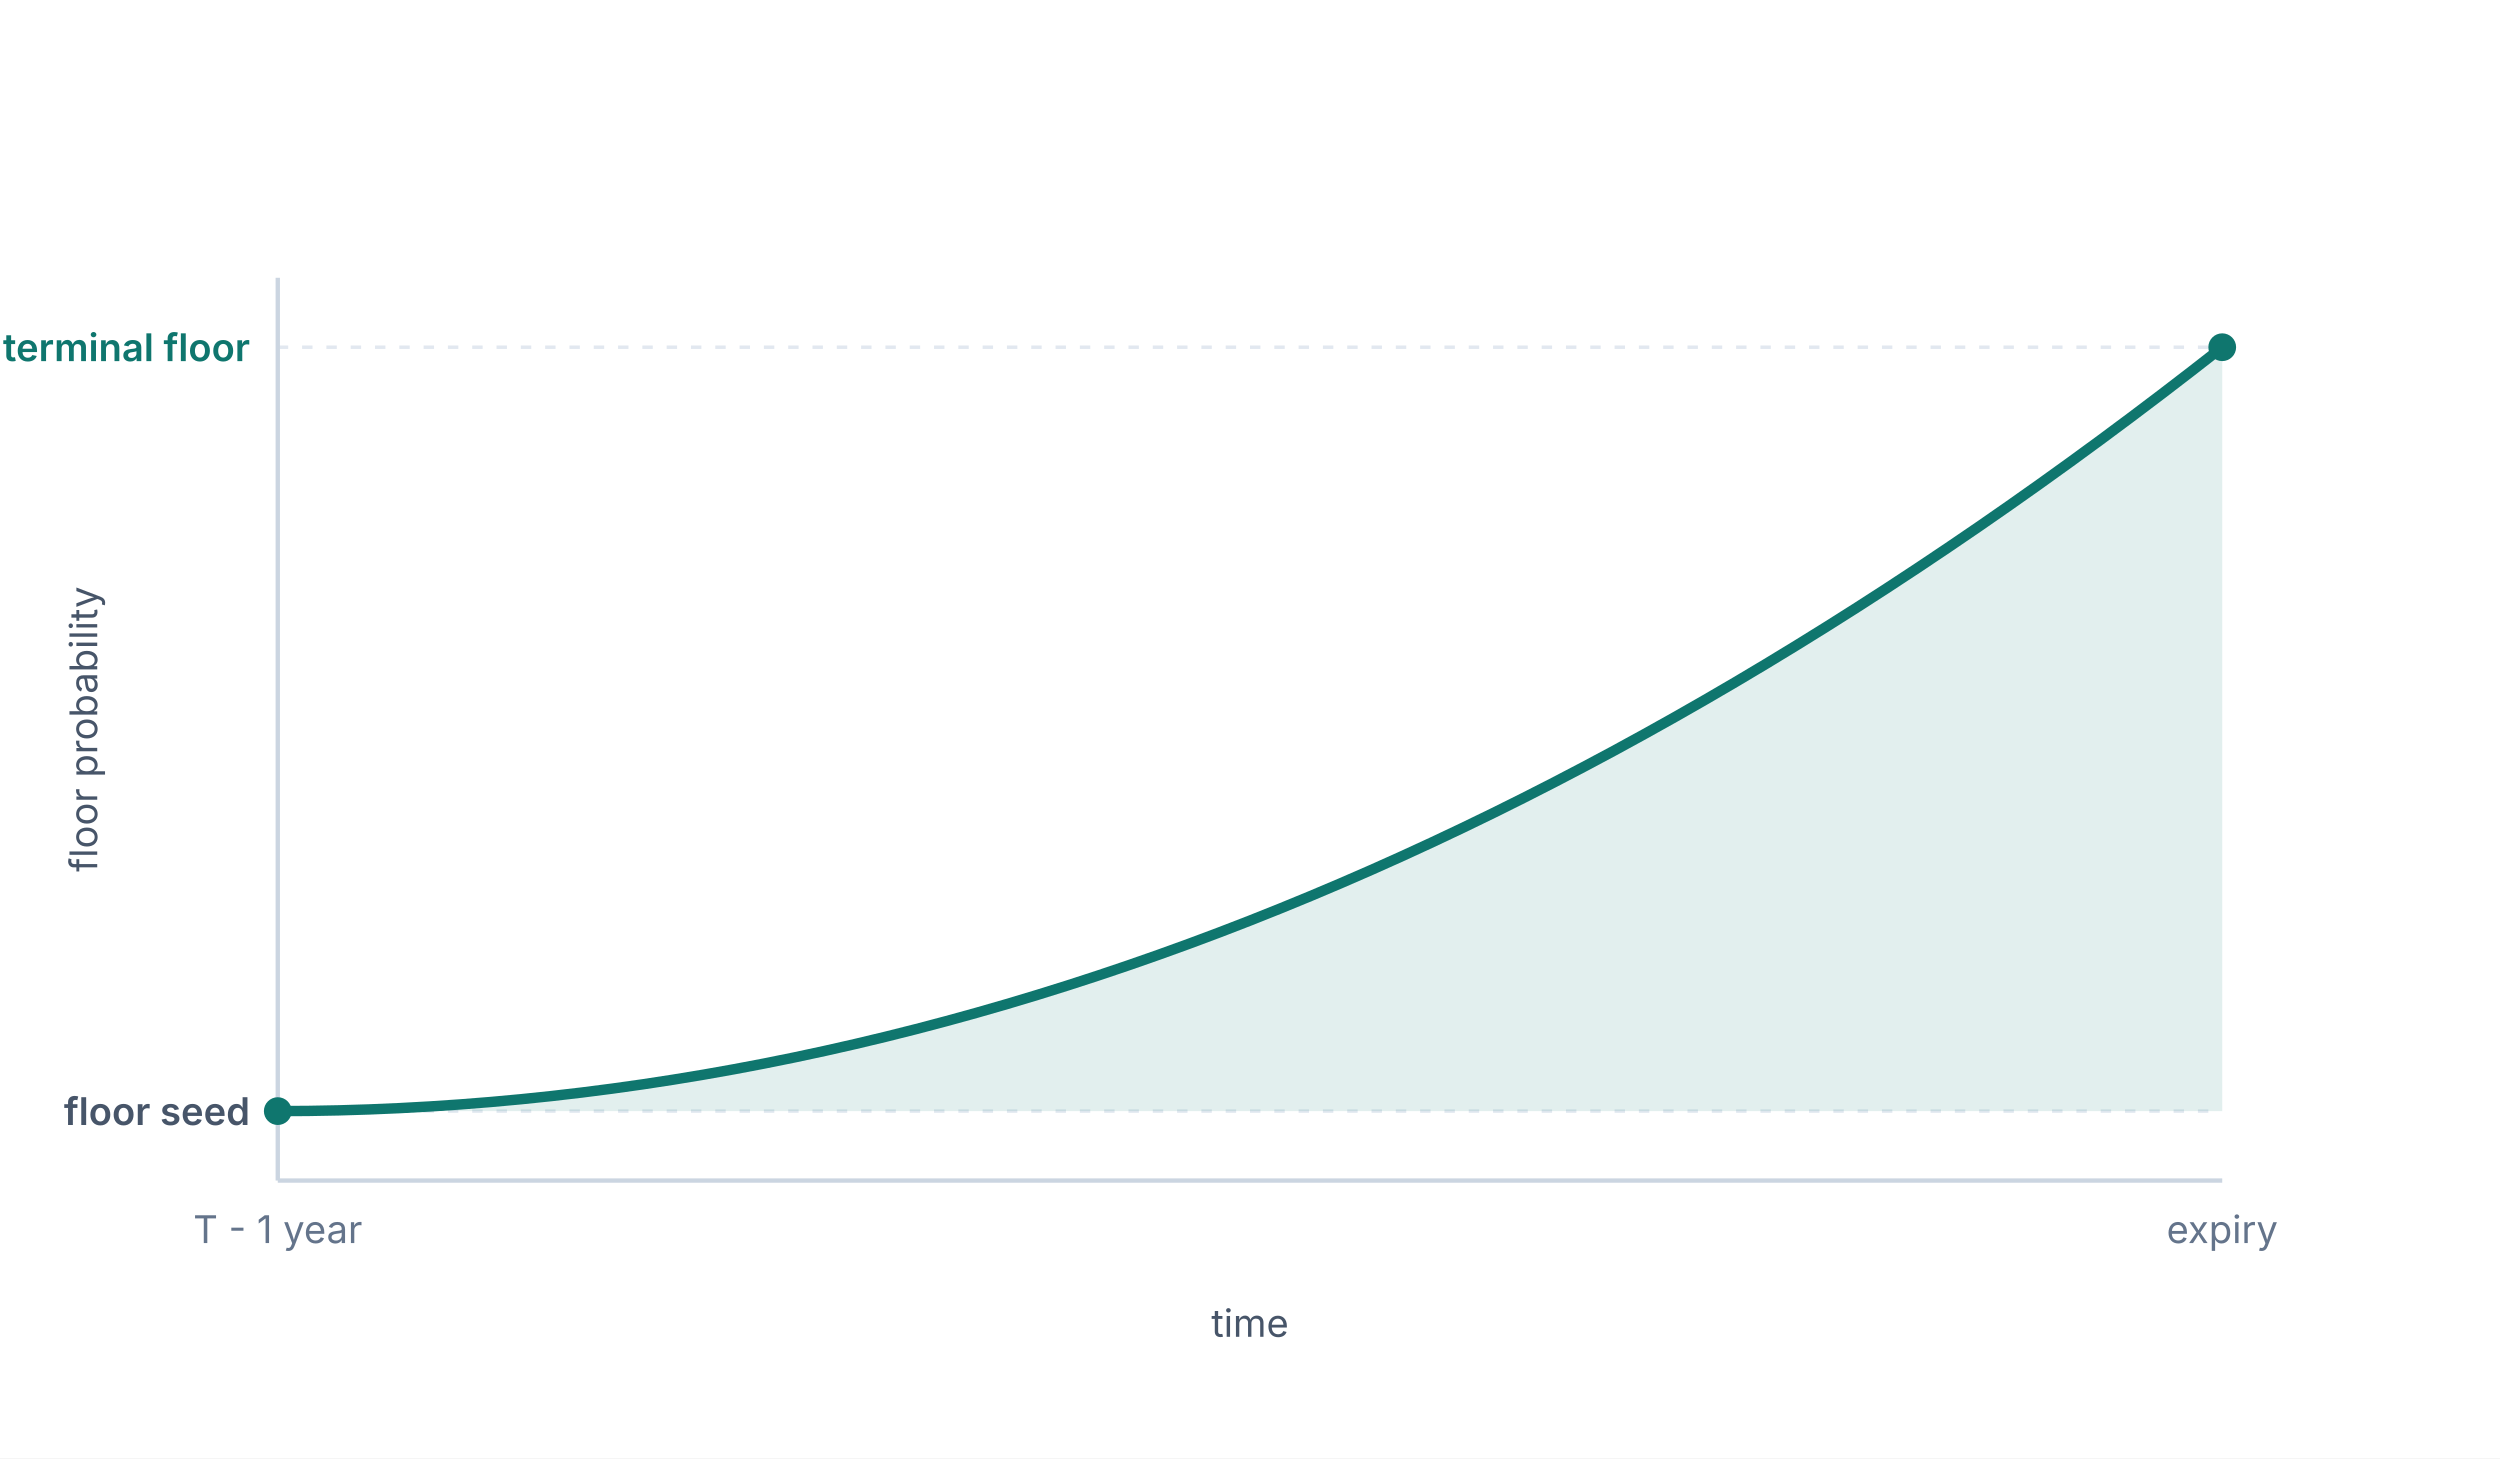
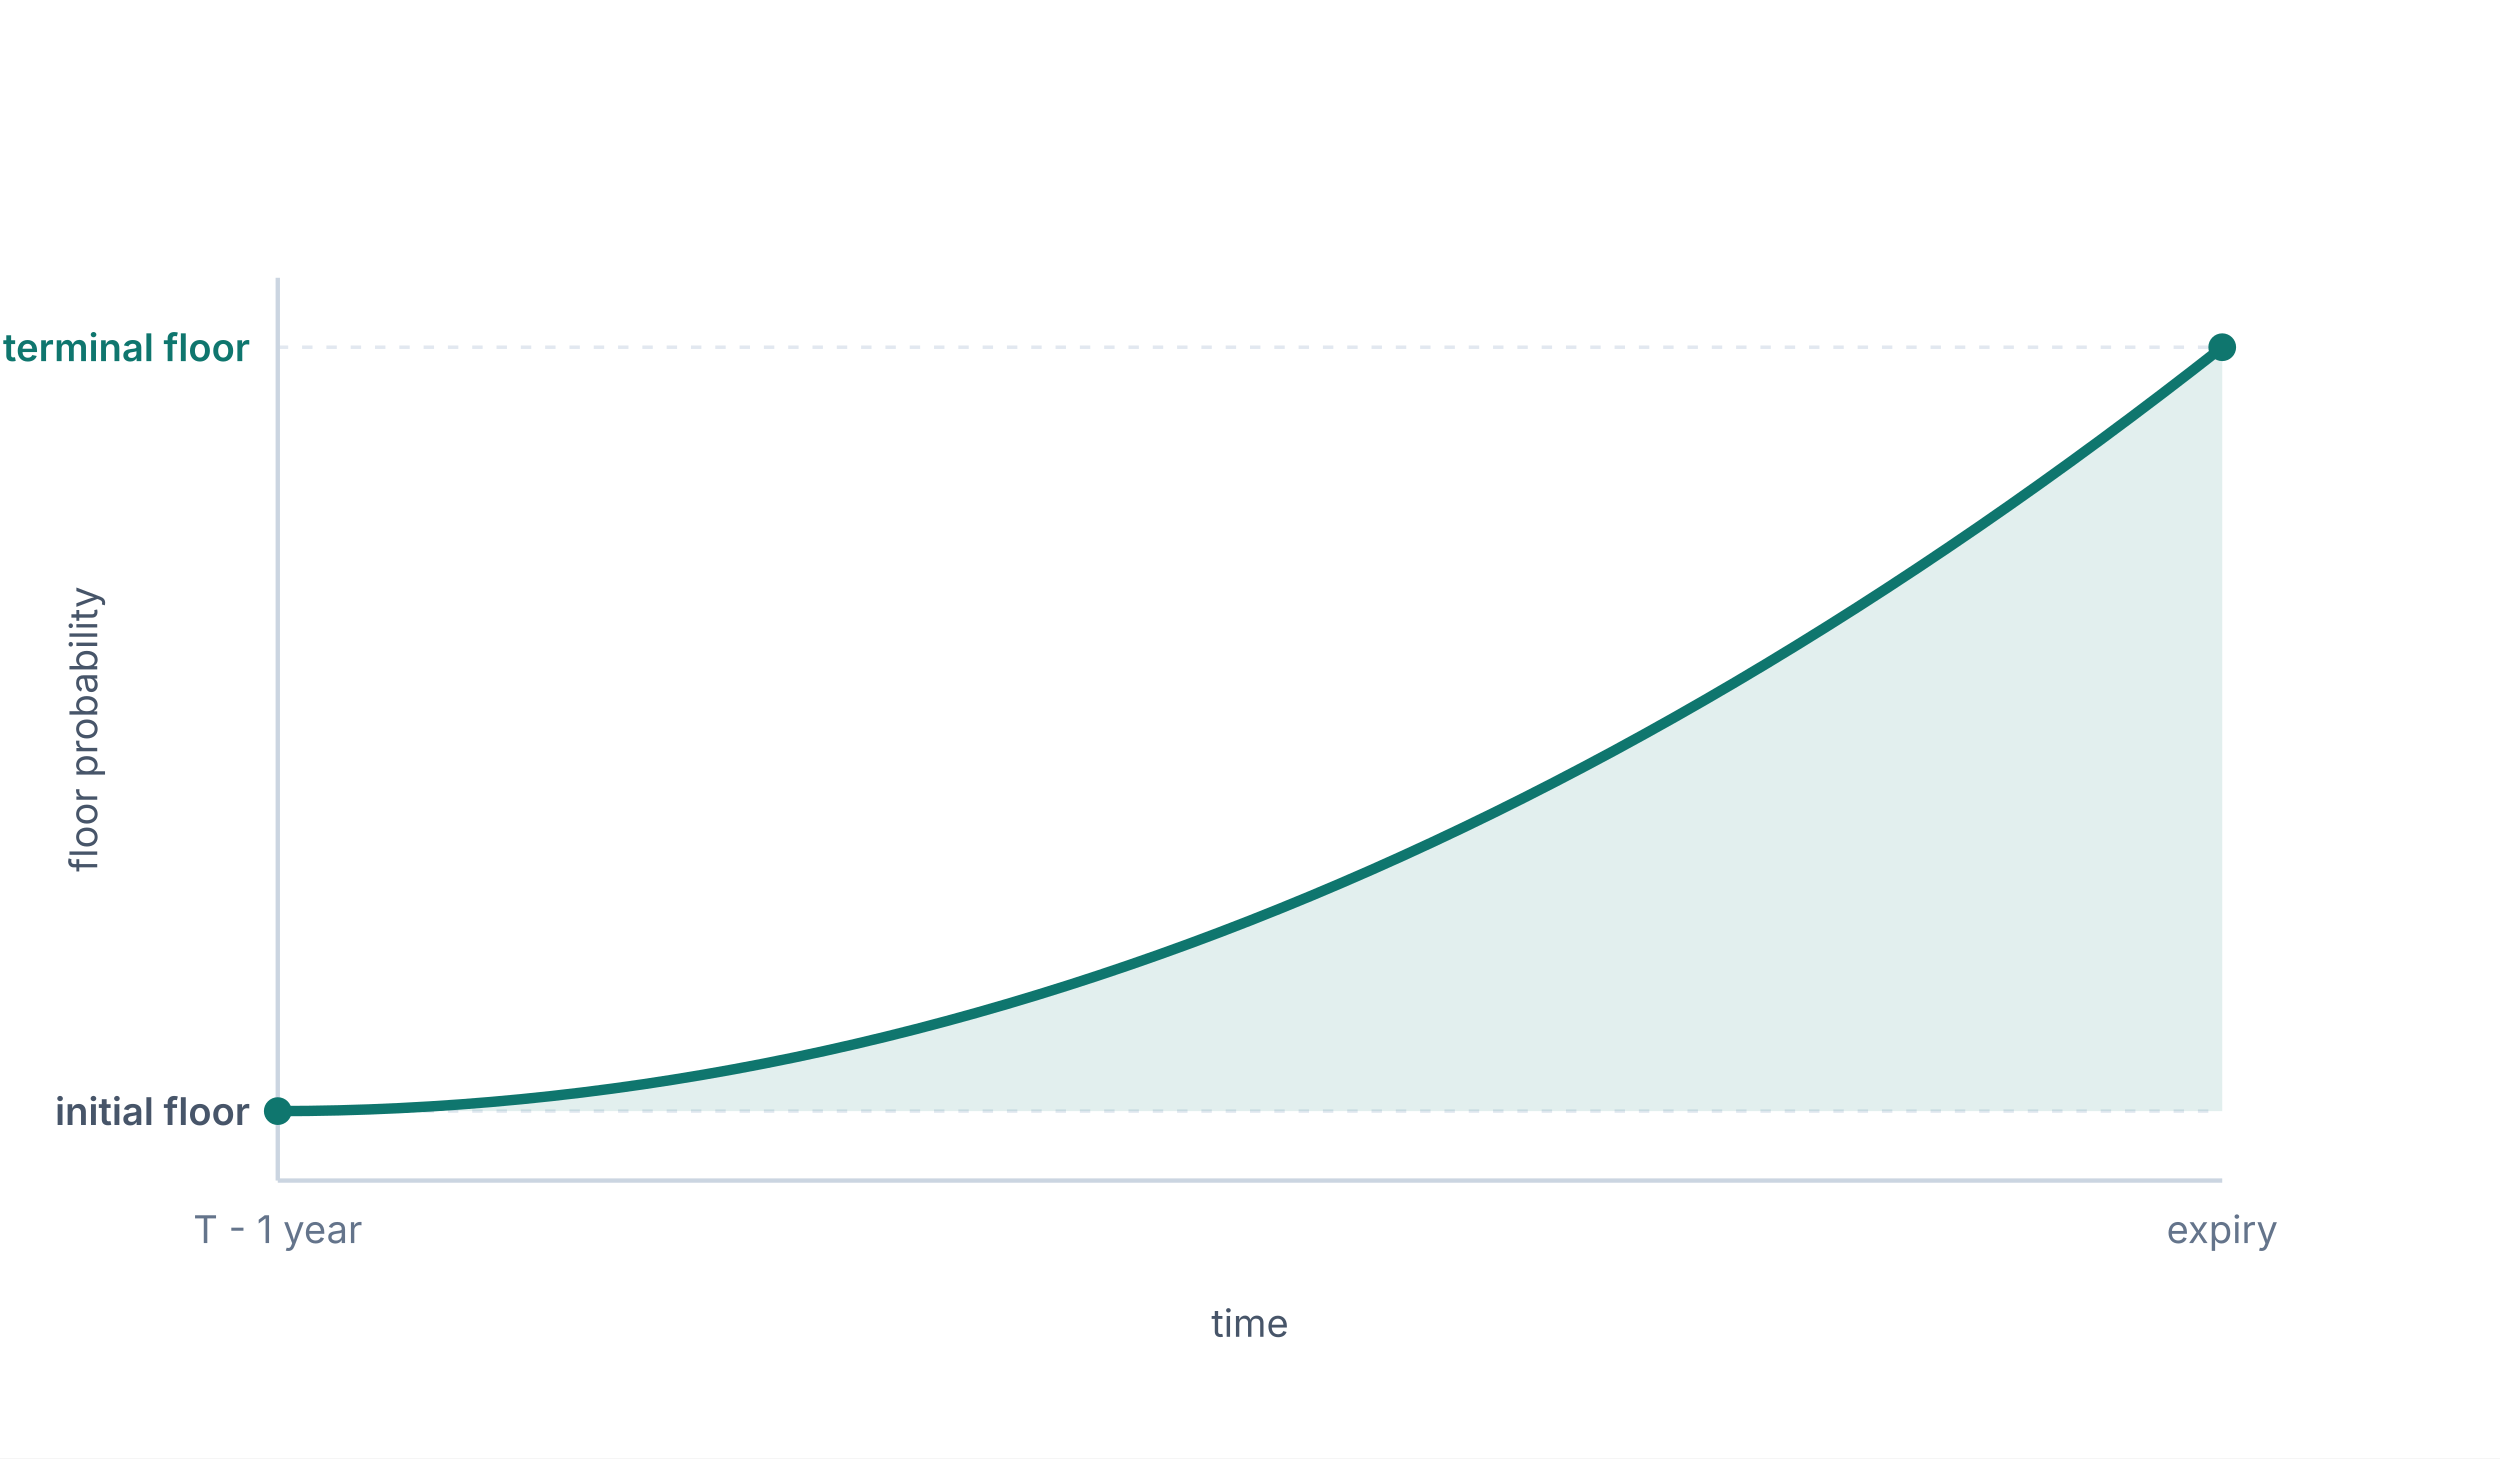
<svg xmlns="http://www.w3.org/2000/svg" width="720" height="420" viewBox="0 0 720 420" role="img" aria-labelledby="ft-title ft-desc" font-family="Inter, system-ui, -apple-system, Segoe UI, sans-serif">
  <rect width="720" height="420" fill="#ffffff" />
  <g stroke="#e2e8f0" stroke-width="1" stroke-dasharray="3 4">
    <line x1="80" y1="320" x2="640" y2="320" />
    <line x1="80" y1="100" x2="640" y2="100" />
  </g>
  <line x1="80" y1="340" x2="640" y2="340" stroke="#cbd5e1" stroke-width="1.25" />
  <line x1="80" y1="80" x2="80" y2="340" stroke="#cbd5e1" stroke-width="1.25" />
  <path d="M 80 320 C 267 320, 453 247, 640 100 L 640 320 Z" fill="#0f766e" fill-opacity="0.12" />
  <path d="M 80 320 C 267 320, 453 247, 640 100" stroke="#0f766e" stroke-width="3" fill="none" stroke-linejoin="round" />
  <circle cx="80" cy="320" r="4" fill="#0f766e" />
  <circle cx="640" cy="100" r="4" fill="#0f766e" />
  <g font-size="11" font-weight="600" text-anchor="end">
-     <text x="72" y="324" fill="#475569">floor seed</text>
+     <text x="72" y="324" fill="#475569">initial floor</text>
    <text x="72" y="104" fill="#0f766e">terminal floor</text>
  </g>
  <g font-size="11" fill="#64748b" text-anchor="middle">
    <text x="80" y="358">T - 1 year</text>
    <text x="640" y="358">expiry</text>
  </g>
  <text x="360" y="385" text-anchor="middle" fill="#475569" font-size="11">time</text>
  <text x="28" y="210" text-anchor="middle" transform="rotate(-90 28 210)" fill="#475569" font-size="11">floor probability</text>
</svg>
